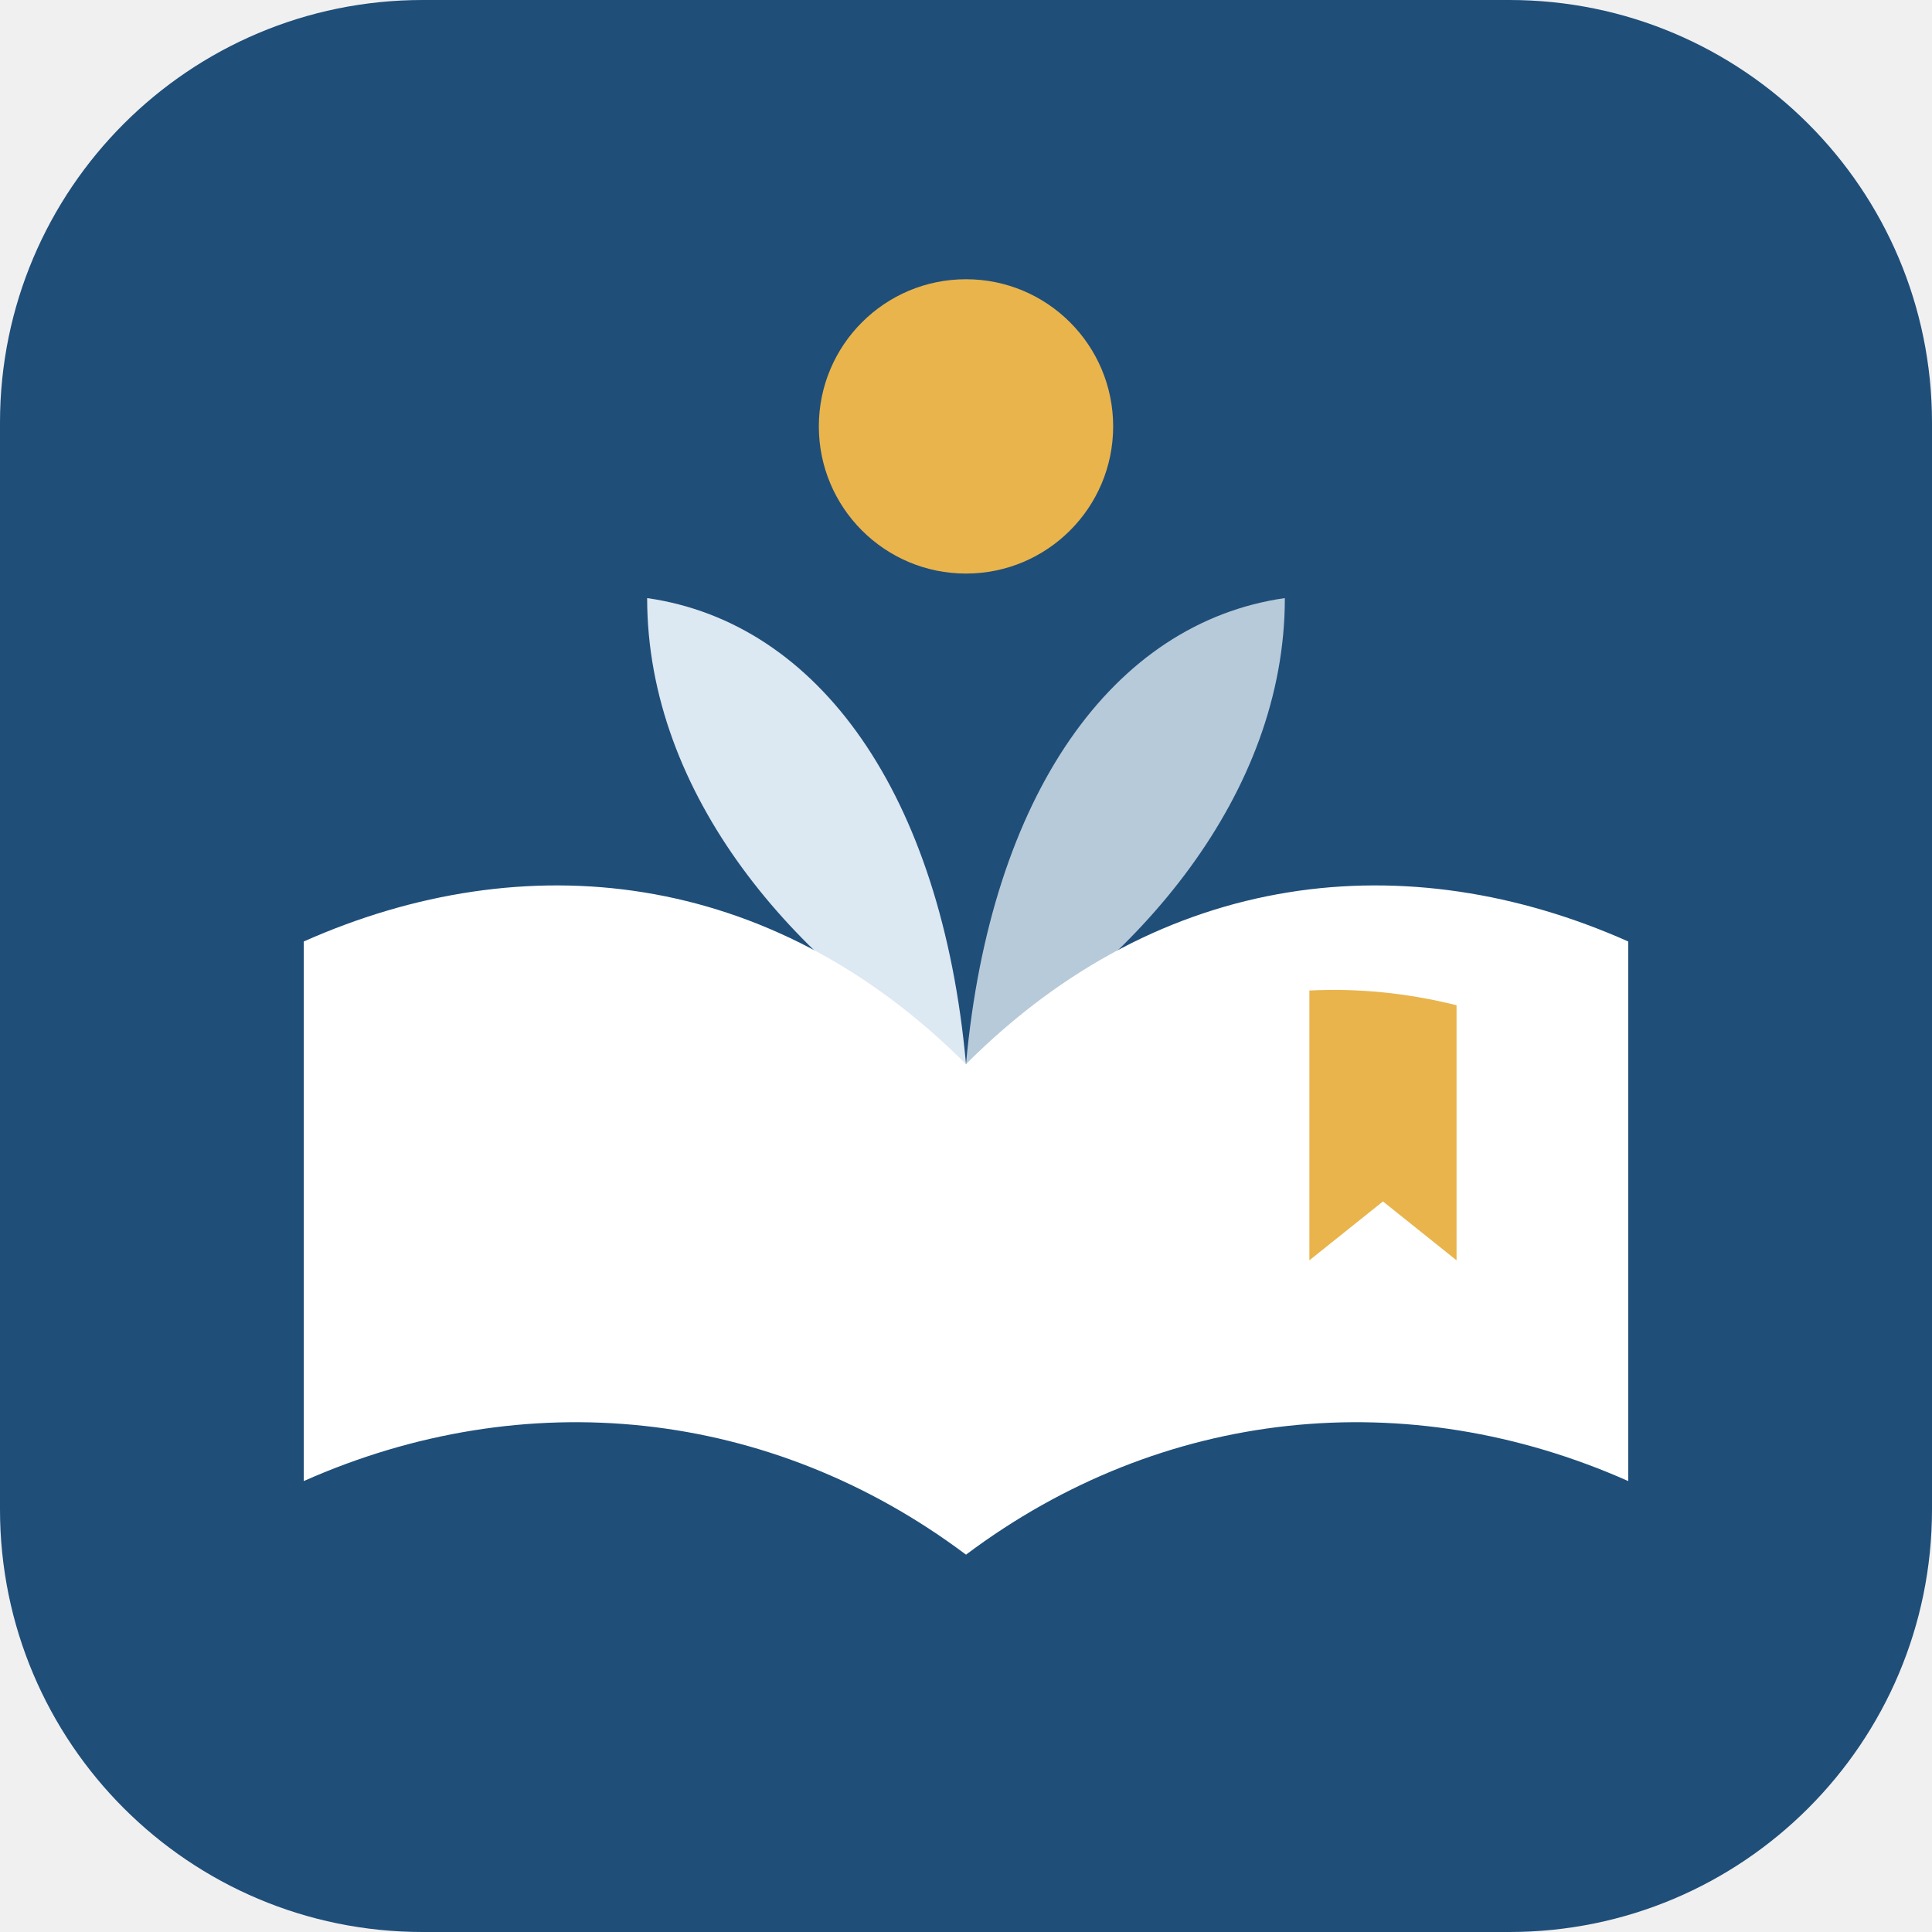
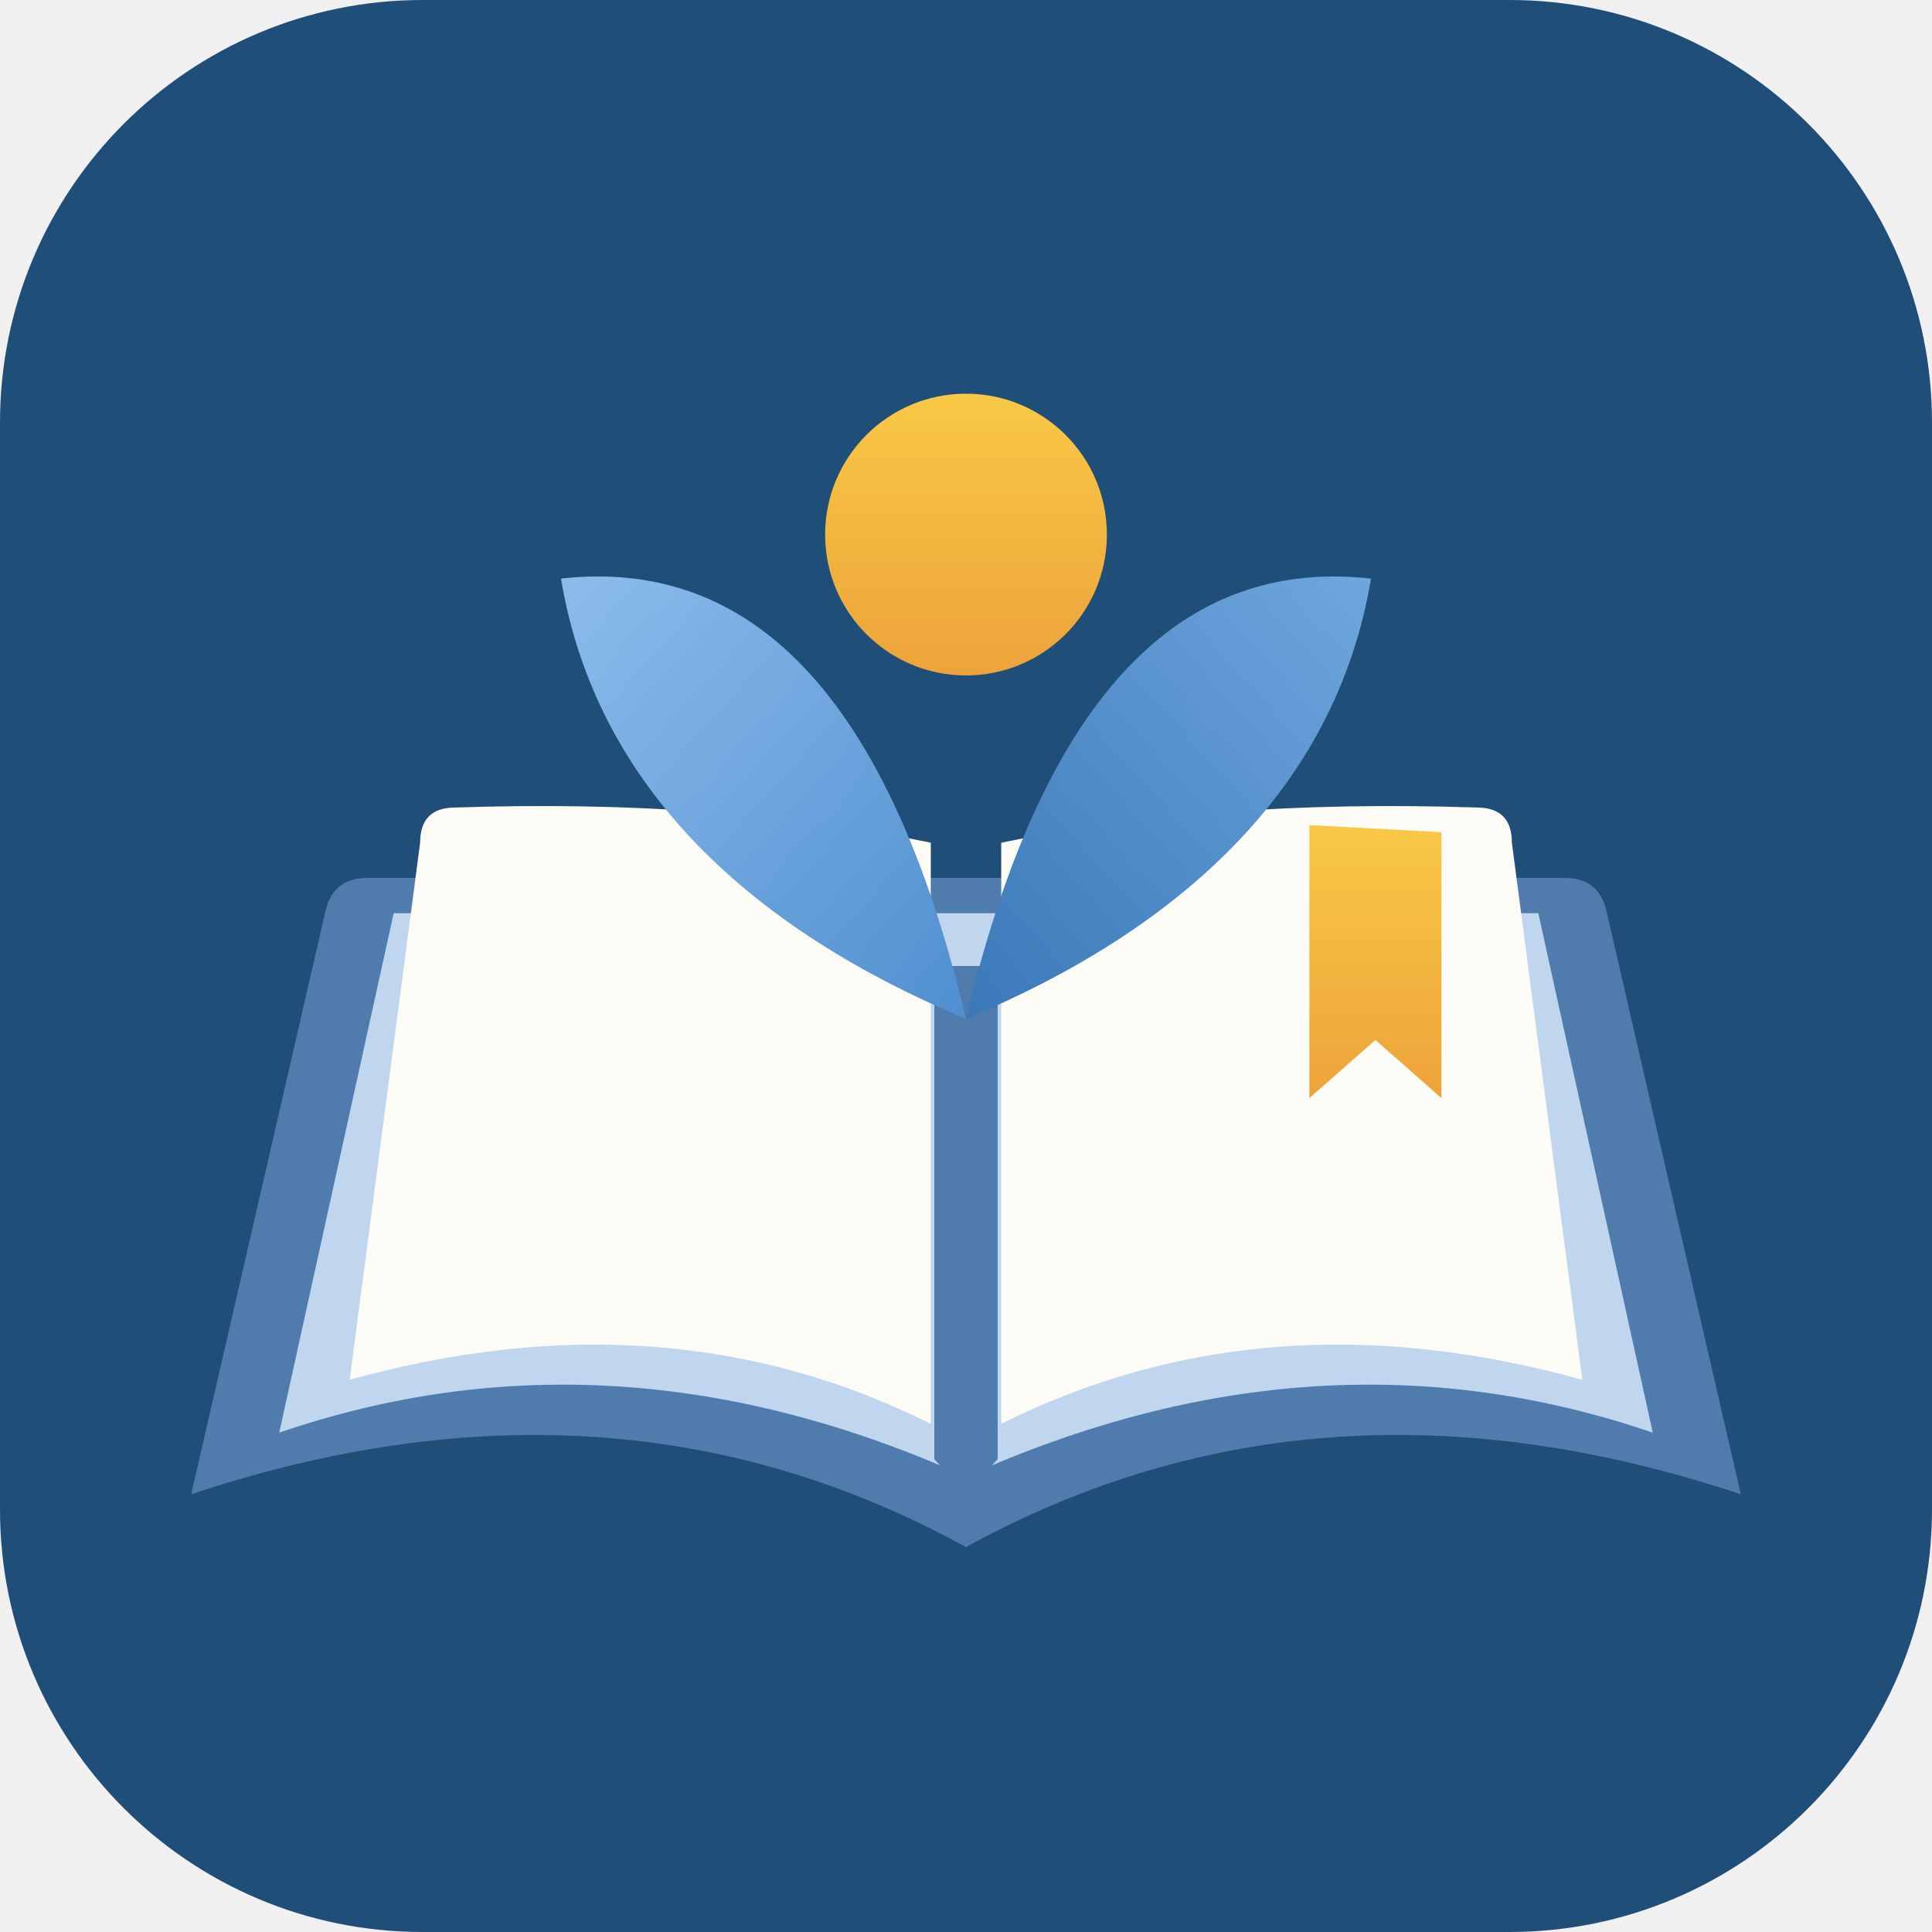
<svg xmlns="http://www.w3.org/2000/svg" viewBox="0 0 64 64">
+   <defs>
+     <linearGradient id="g" x1="0" y1="0" x2="0" y2="1">
+       <stop offset="0" stop-color="#F9C846" />
+       <stop offset="1" stop-color="#EDA33A" />
+     </linearGradient>
+     <linearGradient id="l" x1="0" y1="0" x2="1" y2="1">
+       <stop offset="0" stop-color="#8CBCEB" />
+       <stop offset="1" stop-color="#4F8FD0" />
+     </linearGradient>
+     <linearGradient id="r" x1="1" y1="0" x2="0" y2="1">
+       <stop offset="0" stop-color="#6FA6DE" />
+       <stop offset="1" stop-color="#3A78B8" />
+     </linearGradient>
+   </defs>
  <rect width="64" height="64" rx="14" fill="#1F4E79" />
-   <g transform="translate(6 6) scale(.8125)">
-     <circle cx="32" cy="10" r="6" fill="#E9B44C" />
-     <path d="M32 36C25 32 19 25 19 17c7 1 12 8 13 19Z" fill="#DCE8F2" />
-     <path d="M32 36c7-4 13-11 13-19-7 1-12 8-13 19Z" fill="#DCE8F2" opacity=".8" />
-     <path d="M5 31c9-4 19-3 27 5v20c-8-6-18-7-27-3Z" fill="#FFFFFF" />
-     <path d="M59 31c-9-4-19-3-27 5v20c8-6 18-7 27-3Z" fill="#FFFFFF" />
-     <path d="M46 33v11l3-2.4 3 2.4V33.6c-2-.5-4-.7-6-.6Z" fill="#E9B44C" />
-   </g>
+   <svg x="4" y="8" width="56" height="48" viewBox="12 4 96 72">
+     <path d="M26 35 Q24 35 23.6 37 L16 70 Q40 62 60 73 Q80 62 104 70 L96.4 37 Q96 35 94 35 Z" fill="#4F7CAC" />
+     <path d="M27.5 37 L92.5 37 L99 66.5 Q80 60 60 69 Q40 60 21 66.5 Z" fill="#BFD6EE" />
+     <path d="M29 33 Q29 31 31 31 Q46 30.5 58 33 L58 66 Q43 58.5 25 63.5 Z" fill="#FDFBF6" />
+     <path d="M91 33 Q91 31 89 31 Q74 30.5 62 33 L62 66 Q77 58.5 95 63.5 Z" fill="#FDFBF6" />
+     <path d="M58.2 40 L61.8 40 L61.8 68 L60 70 L58.2 68 Z" fill="#4F7CAC" />
+     <path d="M79.5 32 L87 32.4 L87 47.5 L83.25 44.2 L79.5 47.5 Z" fill="url(#g)" />
+     <circle cx="60" cy="15.5" r="8" fill="url(#g)" />
+     <path d="M60 43 C55 22 46 17 37 18 C39 30 48 38 60 43 Z" fill="url(#l)" />
+     <path d="M60 43 C65 22 74 17 83 18 C81 30 72 38 60 43 Z" fill="url(#r)" />
+   </svg>
</svg>
